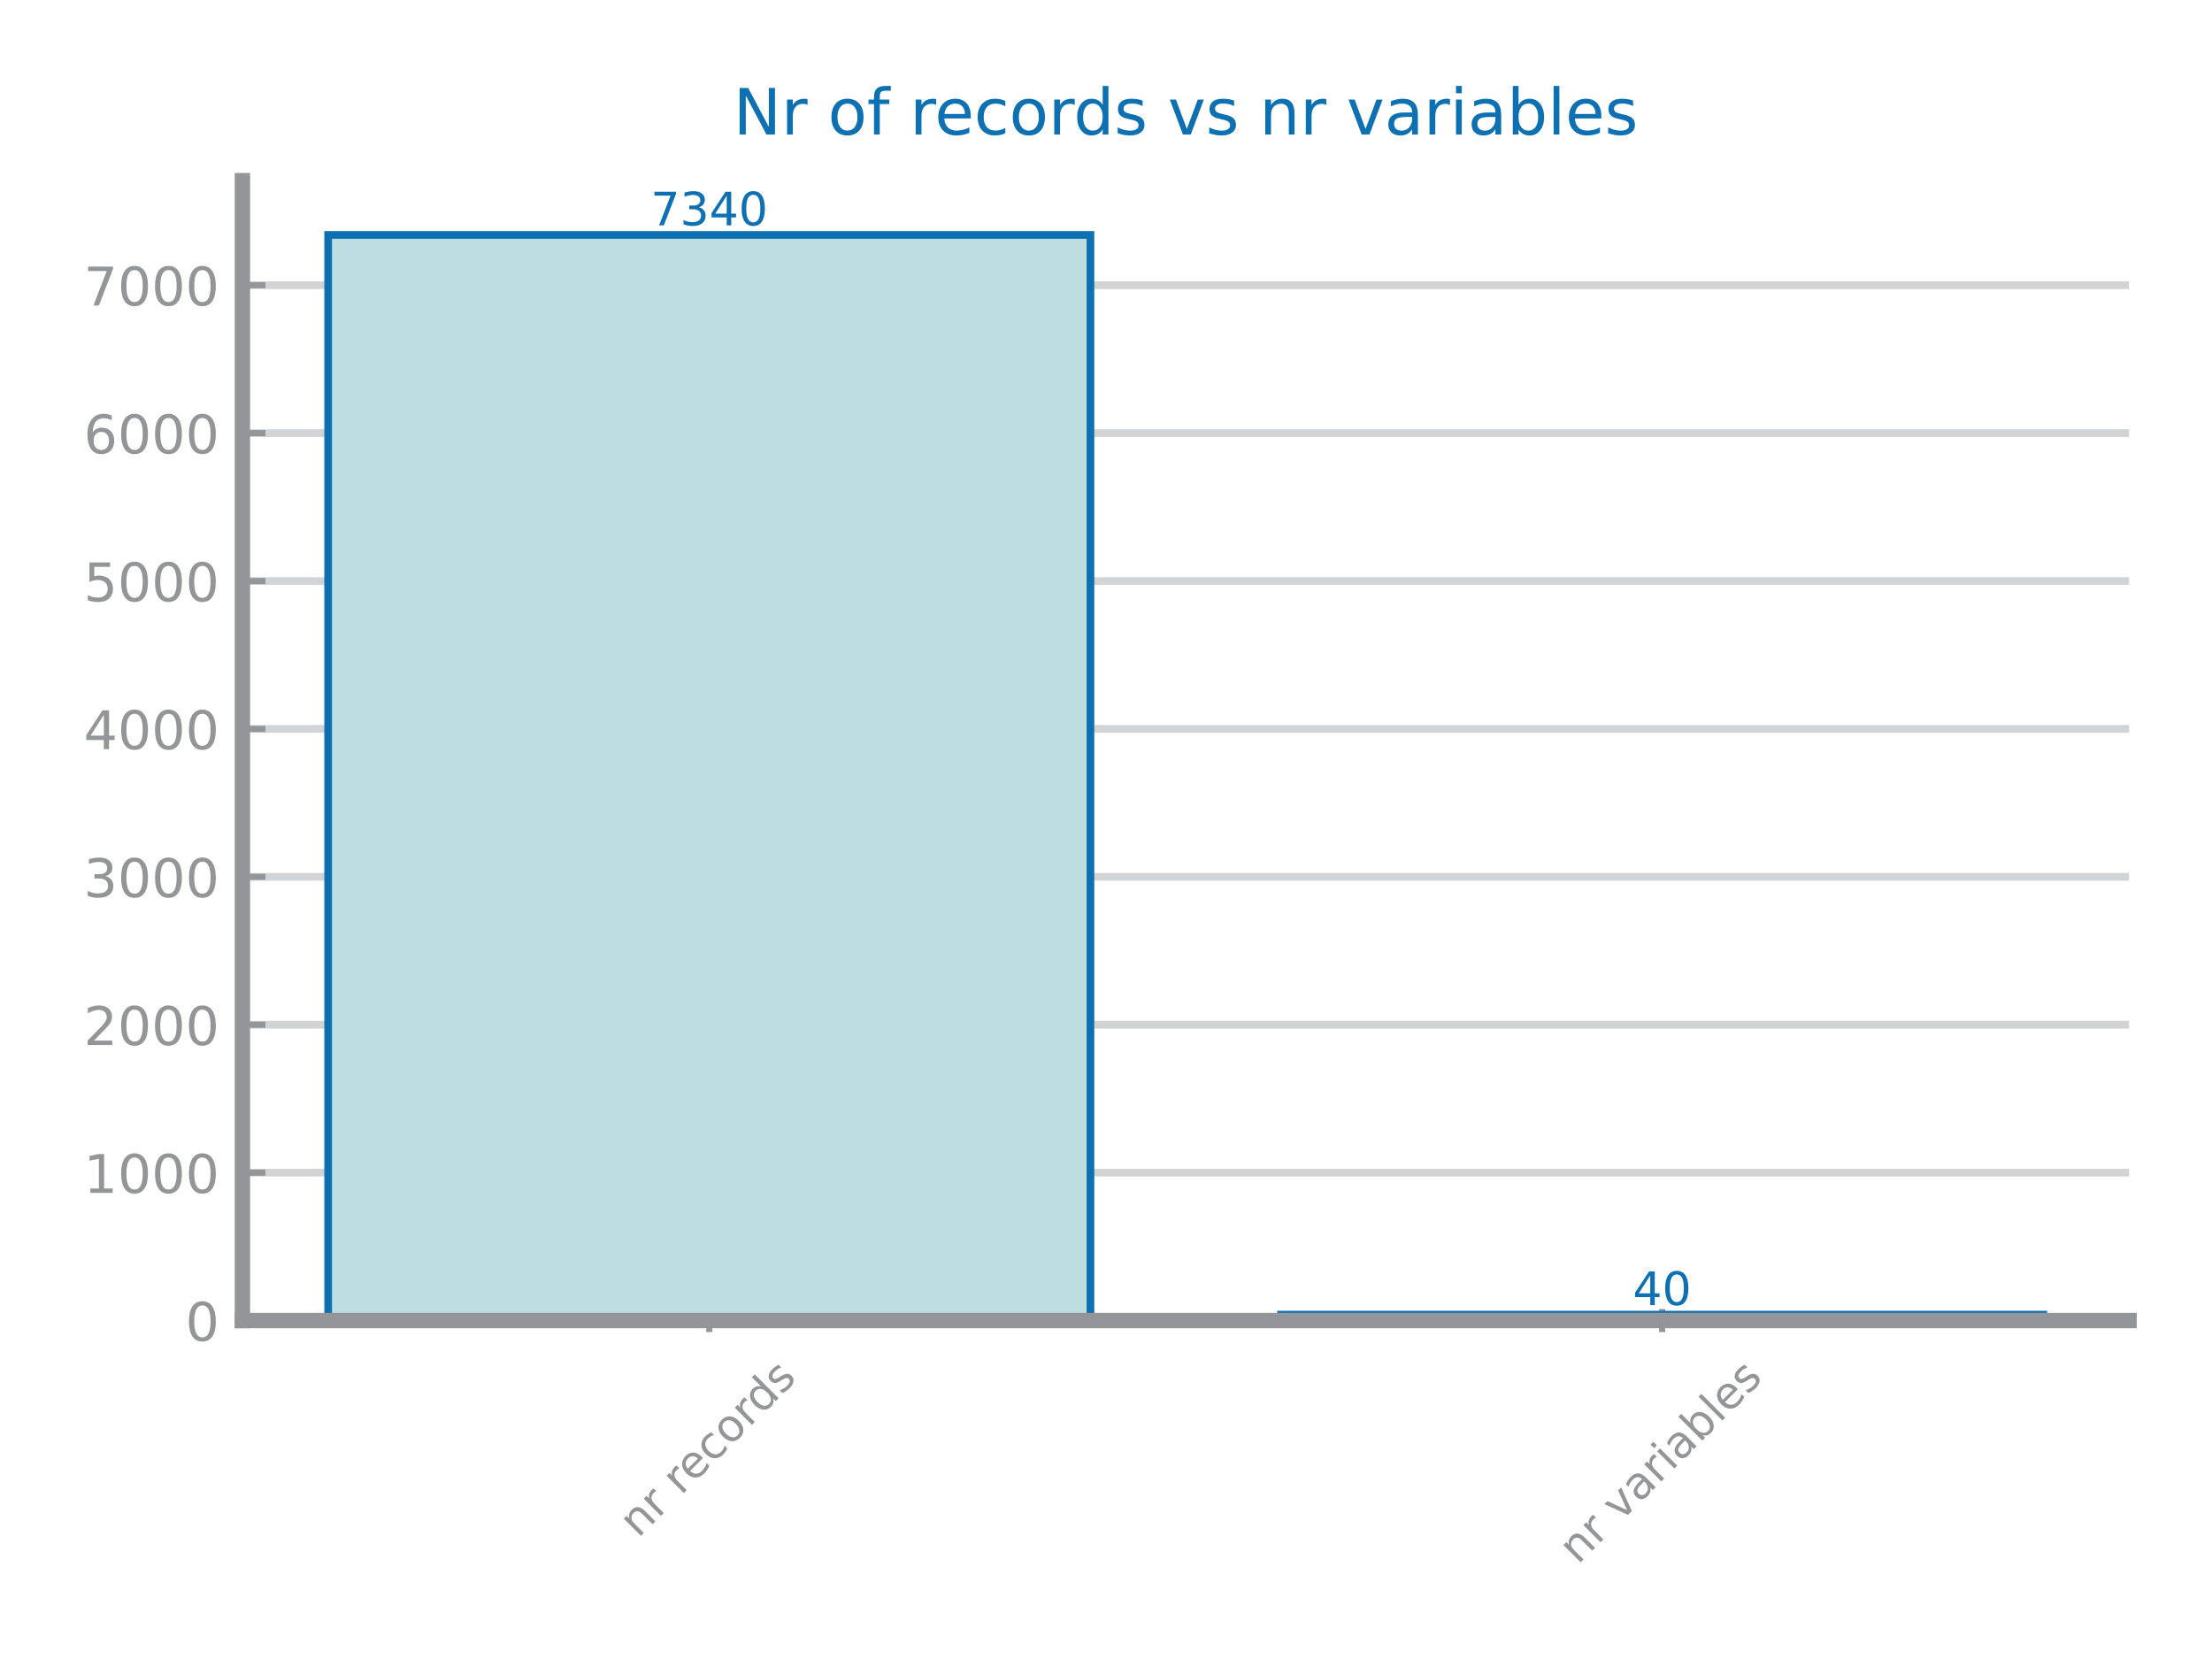
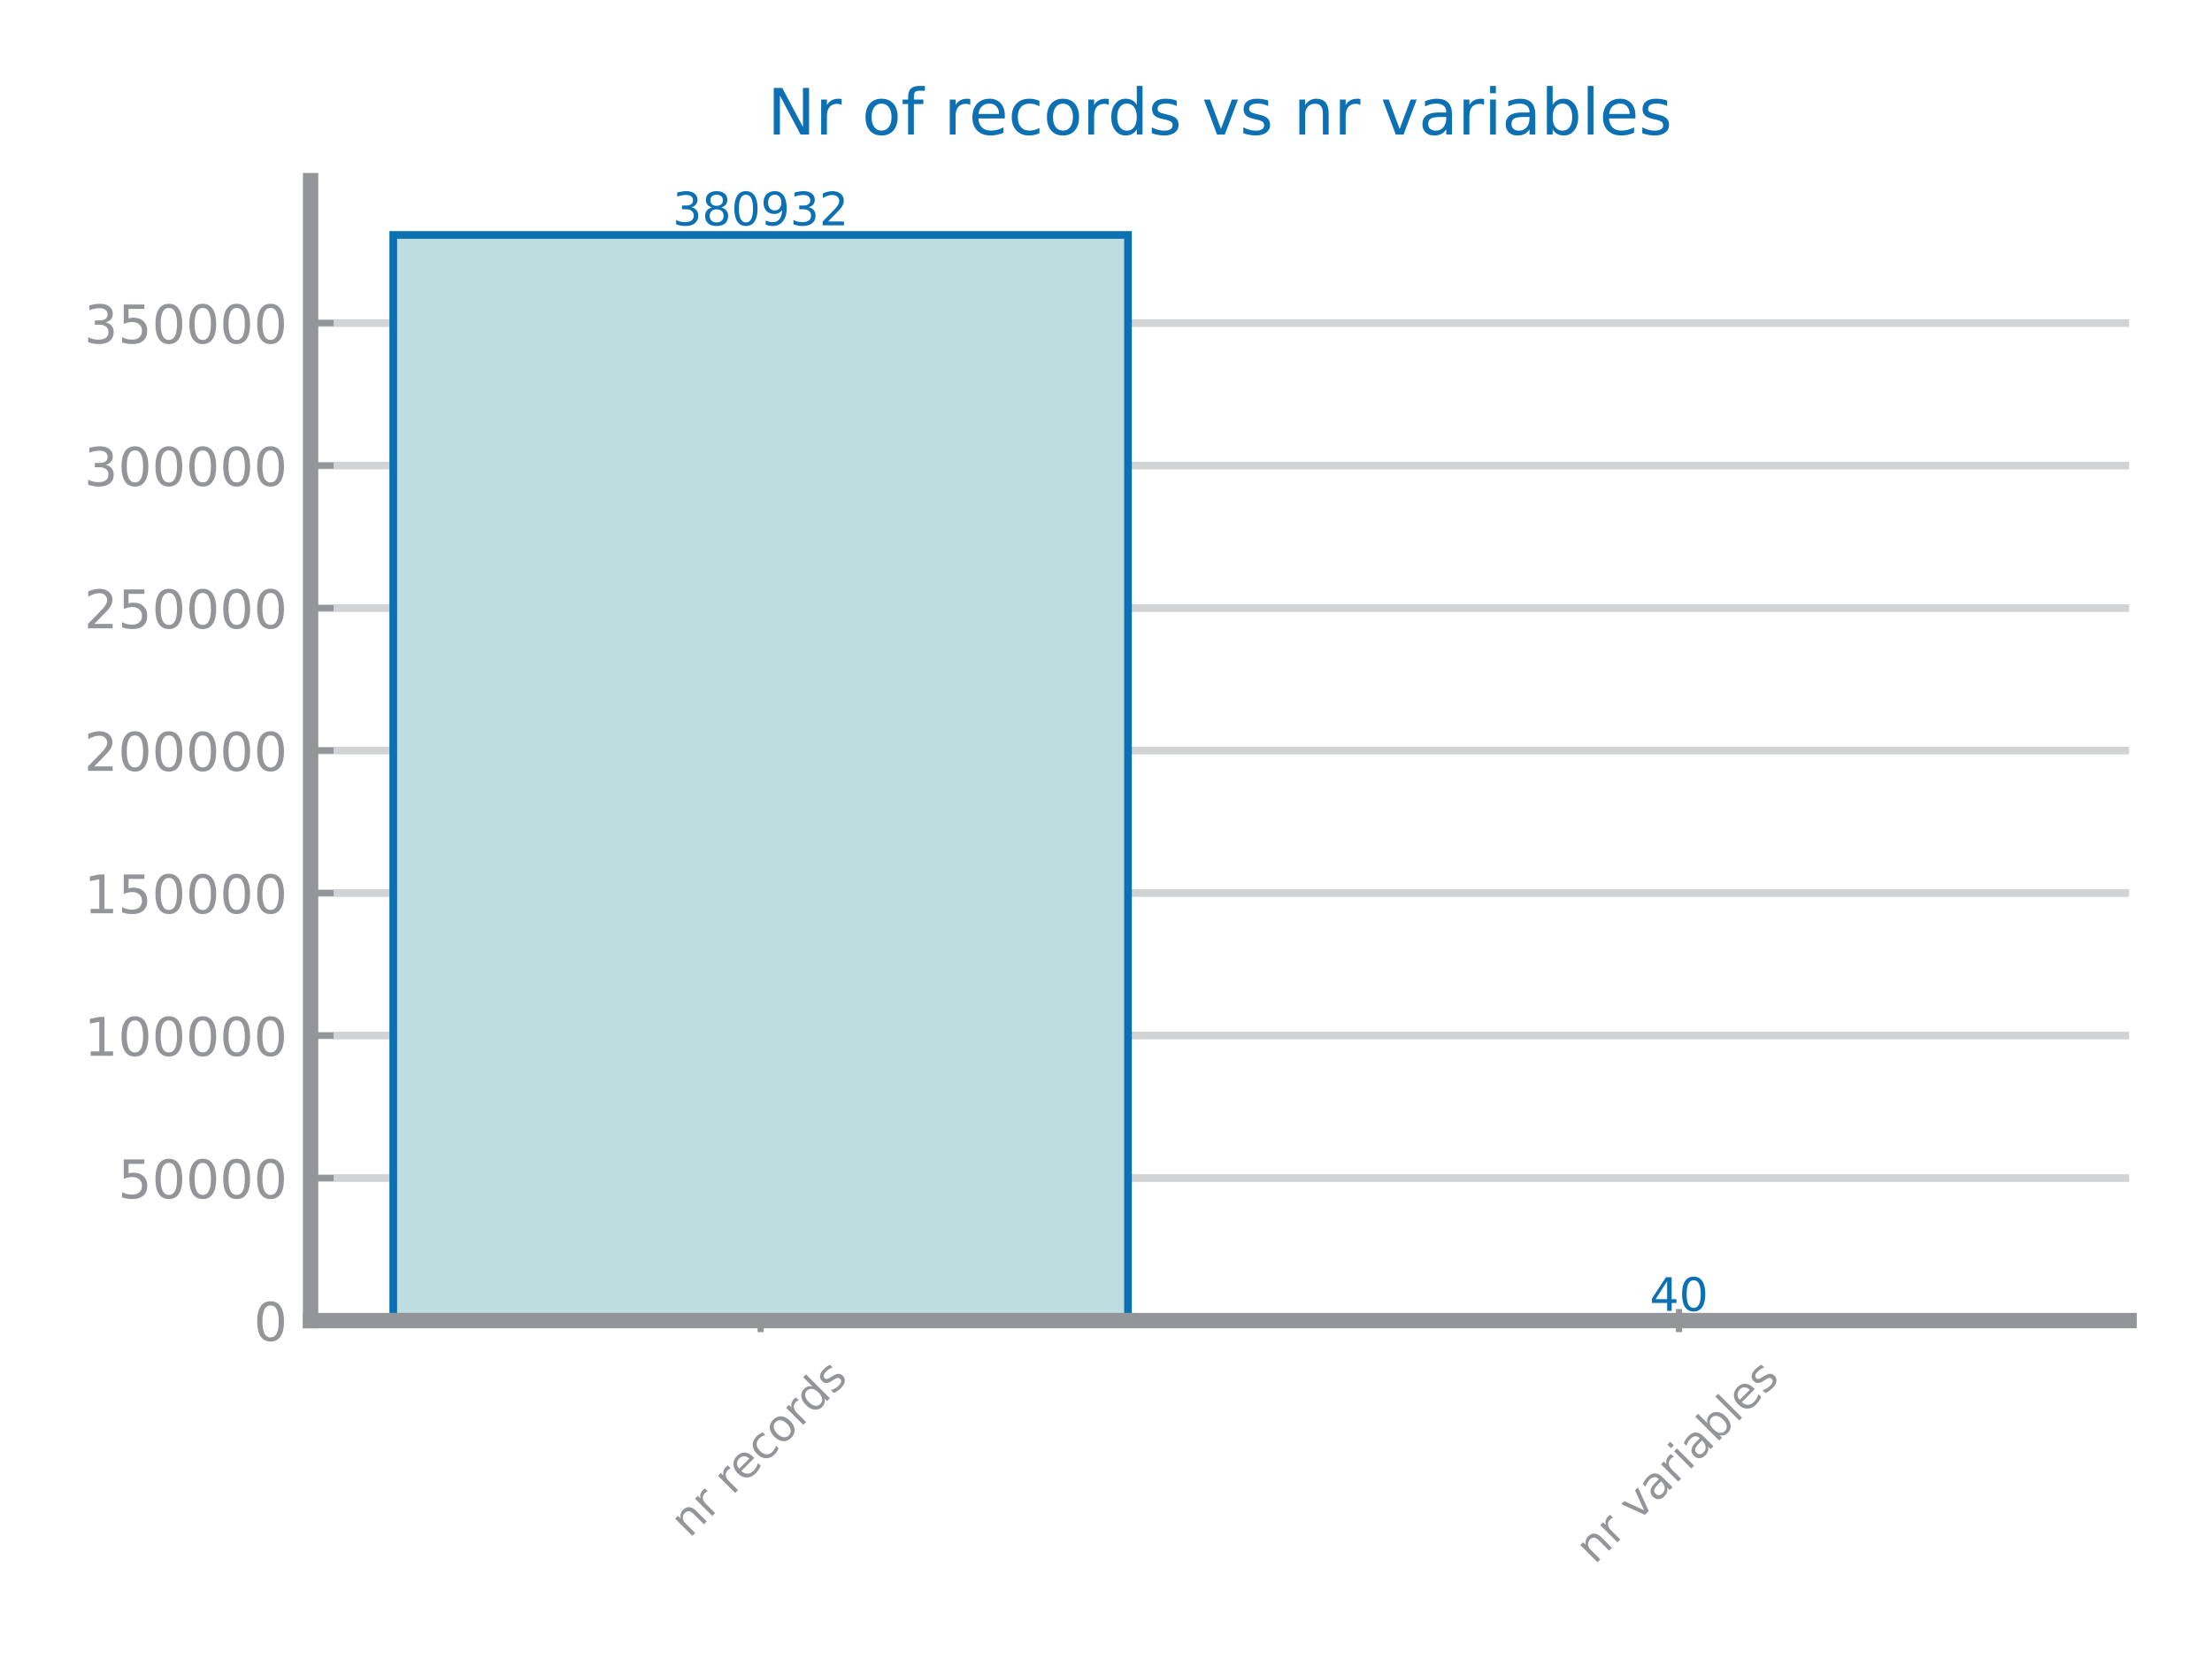
<svg xmlns="http://www.w3.org/2000/svg" xmlns:xlink="http://www.w3.org/1999/xlink" width="288pt" height="216pt" viewBox="0 0 288 216" version="1.1">
  <defs>
    <style type="text/css">*{stroke-linejoin: round; stroke-linecap: butt}</style>
  </defs>
  <g id="figure_1">
    <g id="patch_1">
      <path d="M 0 216  L 288 216  L 288 0  L 0 0  z " style="fill: #ffffff" />
    </g>
    <g id="axes_1">
      <g id="patch_2">
-         <path d="M 31.56 171.935  L 277.2 171.935  L 277.2 23.52  L 31.56 23.52  z " style="fill: #ffffff" />
+         <path d="M 40.44 171.935  L 277.2 171.935  L 277.2 23.52  L 40.44 23.52  z " style="fill: #ffffff" />
      </g>
      <g id="matplotlib.axis_1">
        <g id="xtick_1">
          <g id="line2d_1">
            <defs>
-               <path id="maafbde9f70" d="M 0 1.5  L 0 -1.5  " style="stroke: #939598; stroke-width: 0.8" />
+               <path id="me43ee80957" d="M 0 1.5  L 0 -1.5  " style="stroke: #939598; stroke-width: 0.8" />
            </defs>
            <g>
-               <use xlink:href="#maafbde9f70" x="92.35" y="171.935" style="fill: #939598; stroke: #939598; stroke-width: 0.8" />
+               <use xlink:href="#me43ee80957" x="99.032" y="171.935" style="fill: #939598; stroke: #939598; stroke-width: 0.8" />
            </g>
          </g>
          <g id="text_1">
-             <g style="fill: #939598" transform="translate(83.08509 200.3345) rotate(-45) scale(0.0579 -0.0579)">
+             <g style="fill: #939598" transform="translate(89.76751 200.3345) rotate(-45) scale(0.0579 -0.0579)">
              <defs>
                <path id="DejaVuSans-6e" d="M 3513 2113  L 3513 0  L 2938 0  L 2938 2094  Q 2938 2591 2744 2837  Q 2550 3084 2163 3084  Q 1697 3084 1428 2787  Q 1159 2491 1159 1978  L 1159 0  L 581 0  L 581 3500  L 1159 3500  L 1159 2956  Q 1366 3272 1645 3428  Q 1925 3584 2291 3584  Q 2894 3584 3203 3211  Q 3513 2838 3513 2113  z " transform="scale(0.015625)" />
                <path id="DejaVuSans-72" d="M 2631 2963  Q 2534 3019 2420 3045  Q 2306 3072 2169 3072  Q 1681 3072 1420 2755  Q 1159 2438 1159 1844  L 1159 0  L 581 0  L 581 3500  L 1159 3500  L 1159 2956  Q 1341 3275 1631 3429  Q 1922 3584 2338 3584  Q 2397 3584 2469 3576  Q 2541 3569 2628 3553  L 2631 2963  z " transform="scale(0.015625)" />
                <path id="DejaVuSans-20" transform="scale(0.015625)" />
                <path id="DejaVuSans-65" d="M 3597 1894  L 3597 1613  L 953 1613  Q 991 1019 1311 708  Q 1631 397 2203 397  Q 2534 397 2845 478  Q 3156 559 3463 722  L 3463 178  Q 3153 47 2828 -22  Q 2503 -91 2169 -91  Q 1331 -91 842 396  Q 353 884 353 1716  Q 353 2575 817 3079  Q 1281 3584 2069 3584  Q 2775 3584 3186 3129  Q 3597 2675 3597 1894  z M 3022 2063  Q 3016 2534 2758 2815  Q 2500 3097 2075 3097  Q 1594 3097 1305 2825  Q 1016 2553 972 2059  L 3022 2063  z " transform="scale(0.015625)" />
                <path id="DejaVuSans-63" d="M 3122 3366  L 3122 2828  Q 2878 2963 2633 3030  Q 2388 3097 2138 3097  Q 1578 3097 1268 2742  Q 959 2388 959 1747  Q 959 1106 1268 751  Q 1578 397 2138 397  Q 2388 397 2633 464  Q 2878 531 3122 666  L 3122 134  Q 2881 22 2623 -34  Q 2366 -91 2075 -91  Q 1284 -91 818 406  Q 353 903 353 1747  Q 353 2603 823 3093  Q 1294 3584 2113 3584  Q 2378 3584 2631 3529  Q 2884 3475 3122 3366  z " transform="scale(0.015625)" />
                <path id="DejaVuSans-6f" d="M 1959 3097  Q 1497 3097 1228 2736  Q 959 2375 959 1747  Q 959 1119 1226 758  Q 1494 397 1959 397  Q 2419 397 2687 759  Q 2956 1122 2956 1747  Q 2956 2369 2687 2733  Q 2419 3097 1959 3097  z M 1959 3584  Q 2709 3584 3137 3096  Q 3566 2609 3566 1747  Q 3566 888 3137 398  Q 2709 -91 1959 -91  Q 1206 -91 779 398  Q 353 888 353 1747  Q 353 2609 779 3096  Q 1206 3584 1959 3584  z " transform="scale(0.015625)" />
                <path id="DejaVuSans-64" d="M 2906 2969  L 2906 4863  L 3481 4863  L 3481 0  L 2906 0  L 2906 525  Q 2725 213 2448 61  Q 2172 -91 1784 -91  Q 1150 -91 751 415  Q 353 922 353 1747  Q 353 2572 751 3078  Q 1150 3584 1784 3584  Q 2172 3584 2448 3432  Q 2725 3281 2906 2969  z M 947 1747  Q 947 1113 1208 752  Q 1469 391 1925 391  Q 2381 391 2643 752  Q 2906 1113 2906 1747  Q 2906 2381 2643 2742  Q 2381 3103 1925 3103  Q 1469 3103 1208 2742  Q 947 2381 947 1747  z " transform="scale(0.015625)" />
                <path id="DejaVuSans-73" d="M 2834 3397  L 2834 2853  Q 2591 2978 2328 3040  Q 2066 3103 1784 3103  Q 1356 3103 1142 2972  Q 928 2841 928 2578  Q 928 2378 1081 2264  Q 1234 2150 1697 2047  L 1894 2003  Q 2506 1872 2764 1633  Q 3022 1394 3022 966  Q 3022 478 2636 193  Q 2250 -91 1575 -91  Q 1294 -91 989 -36  Q 684 19 347 128  L 347 722  Q 666 556 975 473  Q 1284 391 1588 391  Q 1994 391 2212 530  Q 2431 669 2431 922  Q 2431 1156 2273 1281  Q 2116 1406 1581 1522  L 1381 1569  Q 847 1681 609 1914  Q 372 2147 372 2553  Q 372 3047 722 3315  Q 1072 3584 1716 3584  Q 2034 3584 2315 3537  Q 2597 3491 2834 3397  z " transform="scale(0.015625)" />
              </defs>
              <use xlink:href="#DejaVuSans-6e" />
              <use xlink:href="#DejaVuSans-72" x="63.379" />
              <use xlink:href="#DejaVuSans-20" x="104.492" />
              <use xlink:href="#DejaVuSans-72" x="136.279" />
              <use xlink:href="#DejaVuSans-65" x="175.143" />
              <use xlink:href="#DejaVuSans-63" x="236.666" />
              <use xlink:href="#DejaVuSans-6f" x="291.646" />
              <use xlink:href="#DejaVuSans-72" x="352.828" />
              <use xlink:href="#DejaVuSans-64" x="392.191" />
              <use xlink:href="#DejaVuSans-73" x="455.668" />
            </g>
          </g>
        </g>
        <g id="xtick_2">
          <g id="line2d_2">
            <g>
-               <use xlink:href="#maafbde9f70" x="216.41" y="171.935" style="fill: #939598; stroke: #939598; stroke-width: 0.8" />
+               <use xlink:href="#me43ee80957" x="218.608" y="171.935" style="fill: #939598; stroke: #939598; stroke-width: 0.8" />
            </g>
          </g>
          <g id="text_2">
-             <g style="fill: #939598" transform="translate(205.4255 203.7749) rotate(-45) scale(0.0579 -0.0579)">
+             <g style="fill: #939598" transform="translate(207.6231 203.7749) rotate(-45) scale(0.0579 -0.0579)">
              <defs>
                <path id="DejaVuSans-76" d="M 191 3500  L 800 3500  L 1894 563  L 2988 3500  L 3597 3500  L 2284 0  L 1503 0  L 191 3500  z " transform="scale(0.015625)" />
                <path id="DejaVuSans-61" d="M 2194 1759  Q 1497 1759 1228 1600  Q 959 1441 959 1056  Q 959 750 1161 570  Q 1363 391 1709 391  Q 2188 391 2477 730  Q 2766 1069 2766 1631  L 2766 1759  L 2194 1759  z M 3341 1997  L 3341 0  L 2766 0  L 2766 531  Q 2569 213 2275 61  Q 1981 -91 1556 -91  Q 1019 -91 701 211  Q 384 513 384 1019  Q 384 1609 779 1909  Q 1175 2209 1959 2209  L 2766 2209  L 2766 2266  Q 2766 2663 2505 2880  Q 2244 3097 1772 3097  Q 1472 3097 1187 3025  Q 903 2953 641 2809  L 641 3341  Q 956 3463 1253 3523  Q 1550 3584 1831 3584  Q 2591 3584 2966 3190  Q 3341 2797 3341 1997  z " transform="scale(0.015625)" />
                <path id="DejaVuSans-69" d="M 603 3500  L 1178 3500  L 1178 0  L 603 0  L 603 3500  z M 603 4863  L 1178 4863  L 1178 4134  L 603 4134  L 603 4863  z " transform="scale(0.015625)" />
                <path id="DejaVuSans-62" d="M 3116 1747  Q 3116 2381 2855 2742  Q 2594 3103 2138 3103  Q 1681 3103 1420 2742  Q 1159 2381 1159 1747  Q 1159 1113 1420 752  Q 1681 391 2138 391  Q 2594 391 2855 752  Q 3116 1113 3116 1747  z M 1159 2969  Q 1341 3281 1617 3432  Q 1894 3584 2278 3584  Q 2916 3584 3314 3078  Q 3713 2572 3713 1747  Q 3713 922 3314 415  Q 2916 -91 2278 -91  Q 1894 -91 1617 61  Q 1341 213 1159 525  L 1159 0  L 581 0  L 581 4863  L 1159 4863  L 1159 2969  z " transform="scale(0.015625)" />
                <path id="DejaVuSans-6c" d="M 603 4863  L 1178 4863  L 1178 0  L 603 0  L 603 4863  z " transform="scale(0.015625)" />
              </defs>
              <use xlink:href="#DejaVuSans-6e" />
              <use xlink:href="#DejaVuSans-72" x="63.379" />
              <use xlink:href="#DejaVuSans-20" x="104.492" />
              <use xlink:href="#DejaVuSans-76" x="136.279" />
              <use xlink:href="#DejaVuSans-61" x="195.459" />
              <use xlink:href="#DejaVuSans-72" x="256.738" />
              <use xlink:href="#DejaVuSans-69" x="297.852" />
              <use xlink:href="#DejaVuSans-61" x="325.635" />
              <use xlink:href="#DejaVuSans-62" x="386.914" />
              <use xlink:href="#DejaVuSans-6c" x="450.391" />
              <use xlink:href="#DejaVuSans-65" x="478.174" />
              <use xlink:href="#DejaVuSans-73" x="539.697" />
            </g>
          </g>
        </g>
      </g>
      <g id="matplotlib.axis_2">
        <g id="ytick_1">
          <g id="line2d_3">
-             <path d="M 31.56 171.935  L 277.2 171.935  " clip-path="url(#p01d0e9a233)" style="fill: none; stroke: #d2d3d4; stroke-linecap: square" />
+             <path d="M 40.44 171.935  L 277.2 171.935  " clip-path="url(#ped800e7fdb)" style="fill: none; stroke: #d2d3d4; stroke-linecap: square" />
          </g>
          <g id="line2d_4">
            <defs>
-               <path id="m3251baa9e5" d="M 0 0  L 3 0  " style="stroke: #939598; stroke-width: 0.8" />
+               <path id="m1215ce2efd" d="M 0 0  L 3 0  " style="stroke: #939598; stroke-width: 0.8" />
            </defs>
            <g>
-               <use xlink:href="#m3251baa9e5" x="31.56" y="171.935" style="fill: #939598; stroke: #939598; stroke-width: 0.8" />
+               <use xlink:href="#m1215ce2efd" x="40.44" y="171.935" style="fill: #939598; stroke: #939598; stroke-width: 0.8" />
            </g>
          </g>
          <g id="text_3">
-             <g style="fill: #939598" transform="translate(24.14442 174.5716) scale(0.0694 -0.0694)">
+             <g style="fill: #939598" transform="translate(33.02443 174.5716) scale(0.0694 -0.0694)">
              <defs>
                <path id="DejaVuSans-30" d="M 2034 4250  Q 1547 4250 1301 3770  Q 1056 3291 1056 2328  Q 1056 1369 1301 889  Q 1547 409 2034 409  Q 2525 409 2770 889  Q 3016 1369 3016 2328  Q 3016 3291 2770 3770  Q 2525 4250 2034 4250  z M 2034 4750  Q 2819 4750 3233 4129  Q 3647 3509 3647 2328  Q 3647 1150 3233 529  Q 2819 -91 2034 -91  Q 1250 -91 836 529  Q 422 1150 422 2328  Q 422 3509 836 4129  Q 1250 4750 2034 4750  z " transform="scale(0.015625)" />
              </defs>
              <use xlink:href="#DejaVuSans-30" />
            </g>
          </g>
        </g>
        <g id="ytick_2">
          <g id="line2d_5">
-             <path d="M 31.56 152.678  L 277.2 152.678  " clip-path="url(#p01d0e9a233)" style="fill: none; stroke: #d2d3d4; stroke-linecap: square" />
+             <path d="M 40.44 153.382  L 277.2 153.382  " clip-path="url(#ped800e7fdb)" style="fill: none; stroke: #d2d3d4; stroke-linecap: square" />
          </g>
          <g id="line2d_6">
            <g>
-               <use xlink:href="#m3251baa9e5" x="31.56" y="152.678" style="fill: #939598; stroke: #939598; stroke-width: 0.8" />
+               <use xlink:href="#m1215ce2efd" x="40.44" y="153.382" style="fill: #939598; stroke: #939598; stroke-width: 0.8" />
            </g>
          </g>
          <g id="text_4">
-             <g style="fill: #939598" transform="translate(10.8977 155.3144) scale(0.0694 -0.0694)">
+             <g style="fill: #939598" transform="translate(15.36213 156.0187) scale(0.0694 -0.0694)">
+               <defs>
+                 <path id="DejaVuSans-35" d="M 691 4666  L 3169 4666  L 3169 4134  L 1269 4134  L 1269 2991  Q 1406 3038 1543 3061  Q 1681 3084 1819 3084  Q 2600 3084 3056 2656  Q 3513 2228 3513 1497  Q 3513 744 3044 326  Q 2575 -91 1722 -91  Q 1428 -91 1123 -41  Q 819 9 494 109  L 494 744  Q 775 591 1075 516  Q 1375 441 1709 441  Q 2250 441 2565 725  Q 2881 1009 2881 1497  Q 2881 1984 2565 2268  Q 2250 2553 1709 2553  Q 1456 2553 1204 2497  Q 953 2441 691 2322  L 691 4666  z " transform="scale(0.015625)" />
+               </defs>
+               <use xlink:href="#DejaVuSans-35" />
+               <use xlink:href="#DejaVuSans-30" x="63.623" />
+               <use xlink:href="#DejaVuSans-30" x="127.246" />
+               <use xlink:href="#DejaVuSans-30" x="190.869" />
+               <use xlink:href="#DejaVuSans-30" x="254.492" />
+             </g>
+           </g>
+         </g>
+         <g id="ytick_3">
+           <g id="line2d_7">
+             <path d="M 40.44 134.829  L 277.2 134.829  " clip-path="url(#ped800e7fdb)" style="fill: none; stroke: #d2d3d4; stroke-linecap: square" />
+           </g>
+           <g id="line2d_8">
+             <g>
+               <use xlink:href="#m1215ce2efd" x="40.44" y="134.829" style="fill: #939598; stroke: #939598; stroke-width: 0.8" />
+             </g>
+           </g>
+           <g id="text_5">
+             <g style="fill: #939598" transform="translate(10.94655 137.4658) scale(0.0694 -0.0694)">
              <defs>
                <path id="DejaVuSans-31" d="M 794 531  L 1825 531  L 1825 4091  L 703 3866  L 703 4441  L 1819 4666  L 2450 4666  L 2450 531  L 3481 531  L 3481 0  L 794 0  L 794 531  z " transform="scale(0.015625)" />
              </defs>
              <use xlink:href="#DejaVuSans-31" />
              <use xlink:href="#DejaVuSans-30" x="63.623" />
              <use xlink:href="#DejaVuSans-30" x="127.246" />
              <use xlink:href="#DejaVuSans-30" x="190.869" />
-             </g>
-           </g>
-         </g>
-         <g id="ytick_3">
-           <g id="line2d_7">
-             <path d="M 31.56 133.421  L 277.2 133.421  " clip-path="url(#p01d0e9a233)" style="fill: none; stroke: #d2d3d4; stroke-linecap: square" />
-           </g>
-           <g id="line2d_8">
-             <g>
-               <use xlink:href="#m3251baa9e5" x="31.56" y="133.421" style="fill: #939598; stroke: #939598; stroke-width: 0.8" />
-             </g>
-           </g>
-           <g id="text_5">
-             <g style="fill: #939598" transform="translate(10.8977 136.0572) scale(0.0694 -0.0694)">
+               <use xlink:href="#DejaVuSans-30" x="254.492" />
+               <use xlink:href="#DejaVuSans-30" x="318.115" />
+             </g>
+           </g>
+         </g>
+         <g id="ytick_4">
+           <g id="line2d_9">
+             <path d="M 40.44 116.276  L 277.2 116.276  " clip-path="url(#ped800e7fdb)" style="fill: none; stroke: #d2d3d4; stroke-linecap: square" />
+           </g>
+           <g id="line2d_10">
+             <g>
+               <use xlink:href="#m1215ce2efd" x="40.44" y="116.276" style="fill: #939598; stroke: #939598; stroke-width: 0.8" />
+             </g>
+           </g>
+           <g id="text_6">
+             <g style="fill: #939598" transform="translate(10.94655 118.913) scale(0.0694 -0.0694)">
+               <use xlink:href="#DejaVuSans-31" />
+               <use xlink:href="#DejaVuSans-35" x="63.623" />
+               <use xlink:href="#DejaVuSans-30" x="127.246" />
+               <use xlink:href="#DejaVuSans-30" x="190.869" />
+               <use xlink:href="#DejaVuSans-30" x="254.492" />
+               <use xlink:href="#DejaVuSans-30" x="318.115" />
+             </g>
+           </g>
+         </g>
+         <g id="ytick_5">
+           <g id="line2d_11">
+             <path d="M 40.44 97.723  L 277.2 97.723  " clip-path="url(#ped800e7fdb)" style="fill: none; stroke: #d2d3d4; stroke-linecap: square" />
+           </g>
+           <g id="line2d_12">
+             <g>
+               <use xlink:href="#m1215ce2efd" x="40.44" y="97.723" style="fill: #939598; stroke: #939598; stroke-width: 0.8" />
+             </g>
+           </g>
+           <g id="text_7">
+             <g style="fill: #939598" transform="translate(10.94655 100.3601) scale(0.0694 -0.0694)">
              <defs>
                <path id="DejaVuSans-32" d="M 1228 531  L 3431 531  L 3431 0  L 469 0  L 469 531  Q 828 903 1448 1529  Q 2069 2156 2228 2338  Q 2531 2678 2651 2914  Q 2772 3150 2772 3378  Q 2772 3750 2511 3984  Q 2250 4219 1831 4219  Q 1534 4219 1204 4116  Q 875 4013 500 3803  L 500 4441  Q 881 4594 1212 4672  Q 1544 4750 1819 4750  Q 2544 4750 2975 4387  Q 3406 4025 3406 3419  Q 3406 3131 3298 2873  Q 3191 2616 2906 2266  Q 2828 2175 2409 1742  Q 1991 1309 1228 531  z " transform="scale(0.015625)" />
              </defs>
              <use xlink:href="#DejaVuSans-32" />
              <use xlink:href="#DejaVuSans-30" x="63.623" />
              <use xlink:href="#DejaVuSans-30" x="127.246" />
              <use xlink:href="#DejaVuSans-30" x="190.869" />
-             </g>
-           </g>
-         </g>
-         <g id="ytick_4">
-           <g id="line2d_9">
-             <path d="M 31.56 114.163  L 277.2 114.163  " clip-path="url(#p01d0e9a233)" style="fill: none; stroke: #d2d3d4; stroke-linecap: square" />
-           </g>
-           <g id="line2d_10">
-             <g>
-               <use xlink:href="#m3251baa9e5" x="31.56" y="114.163" style="fill: #939598; stroke: #939598; stroke-width: 0.8" />
-             </g>
-           </g>
-           <g id="text_6">
-             <g style="fill: #939598" transform="translate(10.8977 116.8001) scale(0.0694 -0.0694)">
+               <use xlink:href="#DejaVuSans-30" x="254.492" />
+               <use xlink:href="#DejaVuSans-30" x="318.115" />
+             </g>
+           </g>
+         </g>
+         <g id="ytick_6">
+           <g id="line2d_13">
+             <path d="M 40.44 79.171  L 277.2 79.171  " clip-path="url(#ped800e7fdb)" style="fill: none; stroke: #d2d3d4; stroke-linecap: square" />
+           </g>
+           <g id="line2d_14">
+             <g>
+               <use xlink:href="#m1215ce2efd" x="40.44" y="79.171" style="fill: #939598; stroke: #939598; stroke-width: 0.8" />
+             </g>
+           </g>
+           <g id="text_8">
+             <g style="fill: #939598" transform="translate(10.94655 81.80728) scale(0.0694 -0.0694)">
+               <use xlink:href="#DejaVuSans-32" />
+               <use xlink:href="#DejaVuSans-35" x="63.623" />
+               <use xlink:href="#DejaVuSans-30" x="127.246" />
+               <use xlink:href="#DejaVuSans-30" x="190.869" />
+               <use xlink:href="#DejaVuSans-30" x="254.492" />
+               <use xlink:href="#DejaVuSans-30" x="318.115" />
+             </g>
+           </g>
+         </g>
+         <g id="ytick_7">
+           <g id="line2d_15">
+             <path d="M 40.44 60.618  L 277.2 60.618  " clip-path="url(#ped800e7fdb)" style="fill: none; stroke: #d2d3d4; stroke-linecap: square" />
+           </g>
+           <g id="line2d_16">
+             <g>
+               <use xlink:href="#m1215ce2efd" x="40.44" y="60.618" style="fill: #939598; stroke: #939598; stroke-width: 0.8" />
+             </g>
+           </g>
+           <g id="text_9">
+             <g style="fill: #939598" transform="translate(10.94655 63.25443) scale(0.0694 -0.0694)">
              <defs>
                <path id="DejaVuSans-33" d="M 2597 2516  Q 3050 2419 3304 2112  Q 3559 1806 3559 1356  Q 3559 666 3084 287  Q 2609 -91 1734 -91  Q 1441 -91 1130 -33  Q 819 25 488 141  L 488 750  Q 750 597 1062 519  Q 1375 441 1716 441  Q 2309 441 2620 675  Q 2931 909 2931 1356  Q 2931 1769 2642 2001  Q 2353 2234 1838 2234  L 1294 2234  L 1294 2753  L 1863 2753  Q 2328 2753 2575 2939  Q 2822 3125 2822 3475  Q 2822 3834 2567 4026  Q 2313 4219 1838 4219  Q 1578 4219 1281 4162  Q 984 4106 628 3988  L 628 4550  Q 988 4650 1302 4700  Q 1616 4750 1894 4750  Q 2613 4750 3031 4423  Q 3450 4097 3450 3541  Q 3450 3153 3228 2886  Q 3006 2619 2597 2516  z " transform="scale(0.015625)" />
              </defs>
              <use xlink:href="#DejaVuSans-33" />
              <use xlink:href="#DejaVuSans-30" x="63.623" />
              <use xlink:href="#DejaVuSans-30" x="127.246" />
              <use xlink:href="#DejaVuSans-30" x="190.869" />
-             </g>
-           </g>
-         </g>
-         <g id="ytick_5">
-           <g id="line2d_11">
-             <path d="M 31.56 94.906  L 277.2 94.906  " clip-path="url(#p01d0e9a233)" style="fill: none; stroke: #d2d3d4; stroke-linecap: square" />
-           </g>
-           <g id="line2d_12">
-             <g>
-               <use xlink:href="#m3251baa9e5" x="31.56" y="94.906" style="fill: #939598; stroke: #939598; stroke-width: 0.8" />
-             </g>
-           </g>
-           <g id="text_7">
-             <g style="fill: #939598" transform="translate(10.8977 97.54293) scale(0.0694 -0.0694)">
-               <defs>
-                 <path id="DejaVuSans-34" d="M 2419 4116  L 825 1625  L 2419 1625  L 2419 4116  z M 2253 4666  L 3047 4666  L 3047 1625  L 3713 1625  L 3713 1100  L 3047 1100  L 3047 0  L 2419 0  L 2419 1100  L 313 1100  L 313 1709  L 2253 4666  z " transform="scale(0.015625)" />
-               </defs>
-               <use xlink:href="#DejaVuSans-34" />
-               <use xlink:href="#DejaVuSans-30" x="63.623" />
-               <use xlink:href="#DejaVuSans-30" x="127.246" />
-               <use xlink:href="#DejaVuSans-30" x="190.869" />
-             </g>
-           </g>
-         </g>
-         <g id="ytick_6">
-           <g id="line2d_13">
-             <path d="M 31.56 75.649  L 277.2 75.649  " clip-path="url(#p01d0e9a233)" style="fill: none; stroke: #d2d3d4; stroke-linecap: square" />
-           </g>
-           <g id="line2d_14">
-             <g>
-               <use xlink:href="#m3251baa9e5" x="31.56" y="75.649" style="fill: #939598; stroke: #939598; stroke-width: 0.8" />
-             </g>
-           </g>
-           <g id="text_8">
-             <g style="fill: #939598" transform="translate(10.8977 78.28578) scale(0.0694 -0.0694)">
-               <defs>
-                 <path id="DejaVuSans-35" d="M 691 4666  L 3169 4666  L 3169 4134  L 1269 4134  L 1269 2991  Q 1406 3038 1543 3061  Q 1681 3084 1819 3084  Q 2600 3084 3056 2656  Q 3513 2228 3513 1497  Q 3513 744 3044 326  Q 2575 -91 1722 -91  Q 1428 -91 1123 -41  Q 819 9 494 109  L 494 744  Q 775 591 1075 516  Q 1375 441 1709 441  Q 2250 441 2565 725  Q 2881 1009 2881 1497  Q 2881 1984 2565 2268  Q 2250 2553 1709 2553  Q 1456 2553 1204 2497  Q 953 2441 691 2322  L 691 4666  z " transform="scale(0.015625)" />
-               </defs>
-               <use xlink:href="#DejaVuSans-35" />
-               <use xlink:href="#DejaVuSans-30" x="63.623" />
-               <use xlink:href="#DejaVuSans-30" x="127.246" />
-               <use xlink:href="#DejaVuSans-30" x="190.869" />
-             </g>
-           </g>
-         </g>
-         <g id="ytick_7">
-           <g id="line2d_15">
-             <path d="M 31.56 56.392  L 277.2 56.392  " clip-path="url(#p01d0e9a233)" style="fill: none; stroke: #d2d3d4; stroke-linecap: square" />
-           </g>
-           <g id="line2d_16">
-             <g>
-               <use xlink:href="#m3251baa9e5" x="31.56" y="56.392" style="fill: #939598; stroke: #939598; stroke-width: 0.8" />
-             </g>
-           </g>
-           <g id="text_9">
-             <g style="fill: #939598" transform="translate(10.8977 59.02862) scale(0.0694 -0.0694)">
-               <defs>
-                 <path id="DejaVuSans-36" d="M 2113 2584  Q 1688 2584 1439 2293  Q 1191 2003 1191 1497  Q 1191 994 1439 701  Q 1688 409 2113 409  Q 2538 409 2786 701  Q 3034 994 3034 1497  Q 3034 2003 2786 2293  Q 2538 2584 2113 2584  z M 3366 4563  L 3366 3988  Q 3128 4100 2886 4159  Q 2644 4219 2406 4219  Q 1781 4219 1451 3797  Q 1122 3375 1075 2522  Q 1259 2794 1537 2939  Q 1816 3084 2150 3084  Q 2853 3084 3261 2657  Q 3669 2231 3669 1497  Q 3669 778 3244 343  Q 2819 -91 2113 -91  Q 1303 -91 875 529  Q 447 1150 447 2328  Q 447 3434 972 4092  Q 1497 4750 2381 4750  Q 2619 4750 2861 4703  Q 3103 4656 3366 4563  z " transform="scale(0.015625)" />
-               </defs>
-               <use xlink:href="#DejaVuSans-36" />
-               <use xlink:href="#DejaVuSans-30" x="63.623" />
-               <use xlink:href="#DejaVuSans-30" x="127.246" />
-               <use xlink:href="#DejaVuSans-30" x="190.869" />
+               <use xlink:href="#DejaVuSans-30" x="254.492" />
+               <use xlink:href="#DejaVuSans-30" x="318.115" />
            </g>
          </g>
        </g>
        <g id="ytick_8">
          <g id="line2d_17">
-             <path d="M 31.56 37.135  L 277.2 37.135  " clip-path="url(#p01d0e9a233)" style="fill: none; stroke: #d2d3d4; stroke-linecap: square" />
+             <path d="M 40.44 42.065  L 277.2 42.065  " clip-path="url(#ped800e7fdb)" style="fill: none; stroke: #d2d3d4; stroke-linecap: square" />
          </g>
          <g id="line2d_18">
            <g>
-               <use xlink:href="#m3251baa9e5" x="31.56" y="37.135" style="fill: #939598; stroke: #939598; stroke-width: 0.8" />
+               <use xlink:href="#m1215ce2efd" x="40.44" y="42.065" style="fill: #939598; stroke: #939598; stroke-width: 0.8" />
            </g>
          </g>
          <g id="text_10">
-             <g style="fill: #939598" transform="translate(10.8977 39.77147) scale(0.0694 -0.0694)">
-               <defs>
-                 <path id="DejaVuSans-37" d="M 525 4666  L 3525 4666  L 3525 4397  L 1831 0  L 1172 0  L 2766 4134  L 525 4134  L 525 4666  z " transform="scale(0.015625)" />
-               </defs>
-               <use xlink:href="#DejaVuSans-37" />
-               <use xlink:href="#DejaVuSans-30" x="63.623" />
-               <use xlink:href="#DejaVuSans-30" x="127.246" />
-               <use xlink:href="#DejaVuSans-30" x="190.869" />
+             <g style="fill: #939598" transform="translate(10.94655 44.70157) scale(0.0694 -0.0694)">
+               <use xlink:href="#DejaVuSans-33" />
+               <use xlink:href="#DejaVuSans-35" x="63.623" />
+               <use xlink:href="#DejaVuSans-30" x="127.246" />
+               <use xlink:href="#DejaVuSans-30" x="190.869" />
+               <use xlink:href="#DejaVuSans-30" x="254.492" />
+               <use xlink:href="#DejaVuSans-30" x="318.115" />
            </g>
          </g>
        </g>
      </g>
      <g id="patch_3">
-         <path d="M 42.725 171.935  L 141.974 171.935  L 141.974 30.587  L 42.725 30.587  z " clip-path="url(#p01d0e9a233)" style="fill: #bddde0; stroke: #0c70b2; stroke-linejoin: miter" />
+         <path d="M 51.202 171.935  L 146.862 171.935  L 146.862 30.587  L 51.202 30.587  z " clip-path="url(#ped800e7fdb)" style="fill: #bddde0; stroke: #0c70b2; stroke-linejoin: miter" />
      </g>
      <g id="patch_4">
-         <path d="M 166.786 171.935  L 266.035 171.935  L 266.035 171.165  L 166.786 171.165  z " clip-path="url(#p01d0e9a233)" style="fill: #bddde0; stroke: #0c70b2; stroke-linejoin: miter" />
+         <path d="M 170.778 171.935  L 266.438 171.935  L 266.438 171.92  L 170.778 171.92  z " clip-path="url(#ped800e7fdb)" style="fill: #bddde0; stroke: #0c70b2; stroke-linejoin: miter" />
      </g>
      <g id="patch_5">
-         <path d="M 31.56 171.935  L 31.56 23.52  " style="fill: none; stroke: #939598; stroke-width: 2; stroke-linejoin: miter; stroke-linecap: square" />
+         <path d="M 40.44 171.935  L 40.44 23.52  " style="fill: none; stroke: #939598; stroke-width: 2; stroke-linejoin: miter; stroke-linecap: square" />
      </g>
      <g id="patch_6">
-         <path d="M 31.56 171.935  L 277.2 171.935  " style="fill: none; stroke: #939598; stroke-width: 2; stroke-linejoin: miter; stroke-linecap: square" />
+         <path d="M 40.44 171.935  L 277.2 171.935  " style="fill: none; stroke: #939598; stroke-width: 2; stroke-linejoin: miter; stroke-linecap: square" />
      </g>
      <g id="text_11">
-         <g style="fill: #0c70b2" transform="translate(84.7147 29.33956) scale(0.06 -0.06)">
-           <use xlink:href="#DejaVuSans-37" />
-           <use xlink:href="#DejaVuSans-33" x="63.623" />
-           <use xlink:href="#DejaVuSans-34" x="127.246" />
-           <use xlink:href="#DejaVuSans-30" x="190.869" />
+         <g style="fill: #0c70b2" transform="translate(87.57962 29.33956) scale(0.06 -0.06)">
+           <defs>
+             <path id="DejaVuSans-38" d="M 2034 2216  Q 1584 2216 1326 1975  Q 1069 1734 1069 1313  Q 1069 891 1326 650  Q 1584 409 2034 409  Q 2484 409 2743 651  Q 3003 894 3003 1313  Q 3003 1734 2745 1975  Q 2488 2216 2034 2216  z M 1403 2484  Q 997 2584 770 2862  Q 544 3141 544 3541  Q 544 4100 942 4425  Q 1341 4750 2034 4750  Q 2731 4750 3128 4425  Q 3525 4100 3525 3541  Q 3525 3141 3298 2862  Q 3072 2584 2669 2484  Q 3125 2378 3379 2068  Q 3634 1759 3634 1313  Q 3634 634 3220 271  Q 2806 -91 2034 -91  Q 1263 -91 848 271  Q 434 634 434 1313  Q 434 1759 690 2068  Q 947 2378 1403 2484  z M 1172 3481  Q 1172 3119 1398 2916  Q 1625 2713 2034 2713  Q 2441 2713 2670 2916  Q 2900 3119 2900 3481  Q 2900 3844 2670 4047  Q 2441 4250 2034 4250  Q 1625 4250 1398 4047  Q 1172 3844 1172 3481  z " transform="scale(0.015625)" />
+             <path id="DejaVuSans-39" d="M 703 97  L 703 672  Q 941 559 1184 500  Q 1428 441 1663 441  Q 2288 441 2617 861  Q 2947 1281 2994 2138  Q 2813 1869 2534 1725  Q 2256 1581 1919 1581  Q 1219 1581 811 2004  Q 403 2428 403 3163  Q 403 3881 828 4315  Q 1253 4750 1959 4750  Q 2769 4750 3195 4129  Q 3622 3509 3622 2328  Q 3622 1225 3098 567  Q 2575 -91 1691 -91  Q 1453 -91 1209 -44  Q 966 3 703 97  z M 1959 2075  Q 2384 2075 2632 2365  Q 2881 2656 2881 3163  Q 2881 3666 2632 3958  Q 2384 4250 1959 4250  Q 1534 4250 1286 3958  Q 1038 3666 1038 3163  Q 1038 2656 1286 2365  Q 1534 2075 1959 2075  z " transform="scale(0.015625)" />
+           </defs>
+           <use xlink:href="#DejaVuSans-33" />
+           <use xlink:href="#DejaVuSans-38" x="63.623" />
+           <use xlink:href="#DejaVuSans-30" x="127.246" />
+           <use xlink:href="#DejaVuSans-39" x="190.869" />
+           <use xlink:href="#DejaVuSans-33" x="254.492" />
+           <use xlink:href="#DejaVuSans-32" x="318.115" />
        </g>
      </g>
      <g id="text_12">
-         <g style="fill: #0c70b2" transform="translate(212.5928 169.9168) scale(0.06 -0.06)">
+         <g style="fill: #0c70b2" transform="translate(214.7904 170.6722) scale(0.06 -0.06)">
+           <defs>
+             <path id="DejaVuSans-34" d="M 2419 4116  L 825 1625  L 2419 1625  L 2419 4116  z M 2253 4666  L 3047 4666  L 3047 1625  L 3713 1625  L 3713 1100  L 3047 1100  L 3047 0  L 2419 0  L 2419 1100  L 313 1100  L 313 1709  L 2253 4666  z " transform="scale(0.015625)" />
+           </defs>
          <use xlink:href="#DejaVuSans-34" />
          <use xlink:href="#DejaVuSans-30" x="63.623" />
        </g>
      </g>
      <g id="text_13">
-         <g style="fill: #0c70b2" transform="translate(95.48625 17.52) scale(0.0833 -0.0833)">
+         <g style="fill: #0c70b2" transform="translate(99.92625 17.52) scale(0.0833 -0.0833)">
          <defs>
            <path id="DejaVuSans-4e" d="M 628 4666  L 1478 4666  L 3547 763  L 3547 4666  L 4159 4666  L 4159 0  L 3309 0  L 1241 3903  L 1241 0  L 628 0  L 628 4666  z " transform="scale(0.015625)" />
            <path id="DejaVuSans-66" d="M 2375 4863  L 2375 4384  L 1825 4384  Q 1516 4384 1395 4259  Q 1275 4134 1275 3809  L 1275 3500  L 2222 3500  L 2222 3053  L 1275 3053  L 1275 0  L 697 0  L 697 3053  L 147 3053  L 147 3500  L 697 3500  L 697 3744  Q 697 4328 969 4595  Q 1241 4863 1831 4863  L 2375 4863  z " transform="scale(0.015625)" />
          </defs>
          <use xlink:href="#DejaVuSans-4e" />
          <use xlink:href="#DejaVuSans-72" x="74.805" />
          <use xlink:href="#DejaVuSans-20" x="115.918" />
          <use xlink:href="#DejaVuSans-6f" x="147.705" />
          <use xlink:href="#DejaVuSans-66" x="208.887" />
          <use xlink:href="#DejaVuSans-20" x="244.092" />
          <use xlink:href="#DejaVuSans-72" x="275.879" />
          <use xlink:href="#DejaVuSans-65" x="314.742" />
          <use xlink:href="#DejaVuSans-63" x="376.266" />
          <use xlink:href="#DejaVuSans-6f" x="431.246" />
          <use xlink:href="#DejaVuSans-72" x="492.428" />
          <use xlink:href="#DejaVuSans-64" x="531.791" />
          <use xlink:href="#DejaVuSans-73" x="595.268" />
          <use xlink:href="#DejaVuSans-20" x="647.367" />
          <use xlink:href="#DejaVuSans-76" x="679.154" />
          <use xlink:href="#DejaVuSans-73" x="738.334" />
          <use xlink:href="#DejaVuSans-20" x="790.434" />
          <use xlink:href="#DejaVuSans-6e" x="822.221" />
          <use xlink:href="#DejaVuSans-72" x="885.6" />
          <use xlink:href="#DejaVuSans-20" x="926.713" />
          <use xlink:href="#DejaVuSans-76" x="958.5" />
          <use xlink:href="#DejaVuSans-61" x="1017.68" />
          <use xlink:href="#DejaVuSans-72" x="1078.959" />
          <use xlink:href="#DejaVuSans-69" x="1120.072" />
          <use xlink:href="#DejaVuSans-61" x="1147.855" />
          <use xlink:href="#DejaVuSans-62" x="1209.135" />
          <use xlink:href="#DejaVuSans-6c" x="1272.611" />
          <use xlink:href="#DejaVuSans-65" x="1300.395" />
          <use xlink:href="#DejaVuSans-73" x="1361.918" />
        </g>
      </g>
    </g>
  </g>
  <defs>
-     <clipPath id="p01d0e9a233">
-       <rect x="31.56" y="23.52" width="245.64" height="148.415" />
+     <clipPath id="ped800e7fdb">
+       <rect x="40.44" y="23.52" width="236.76" height="148.415" />
    </clipPath>
  </defs>
</svg>
